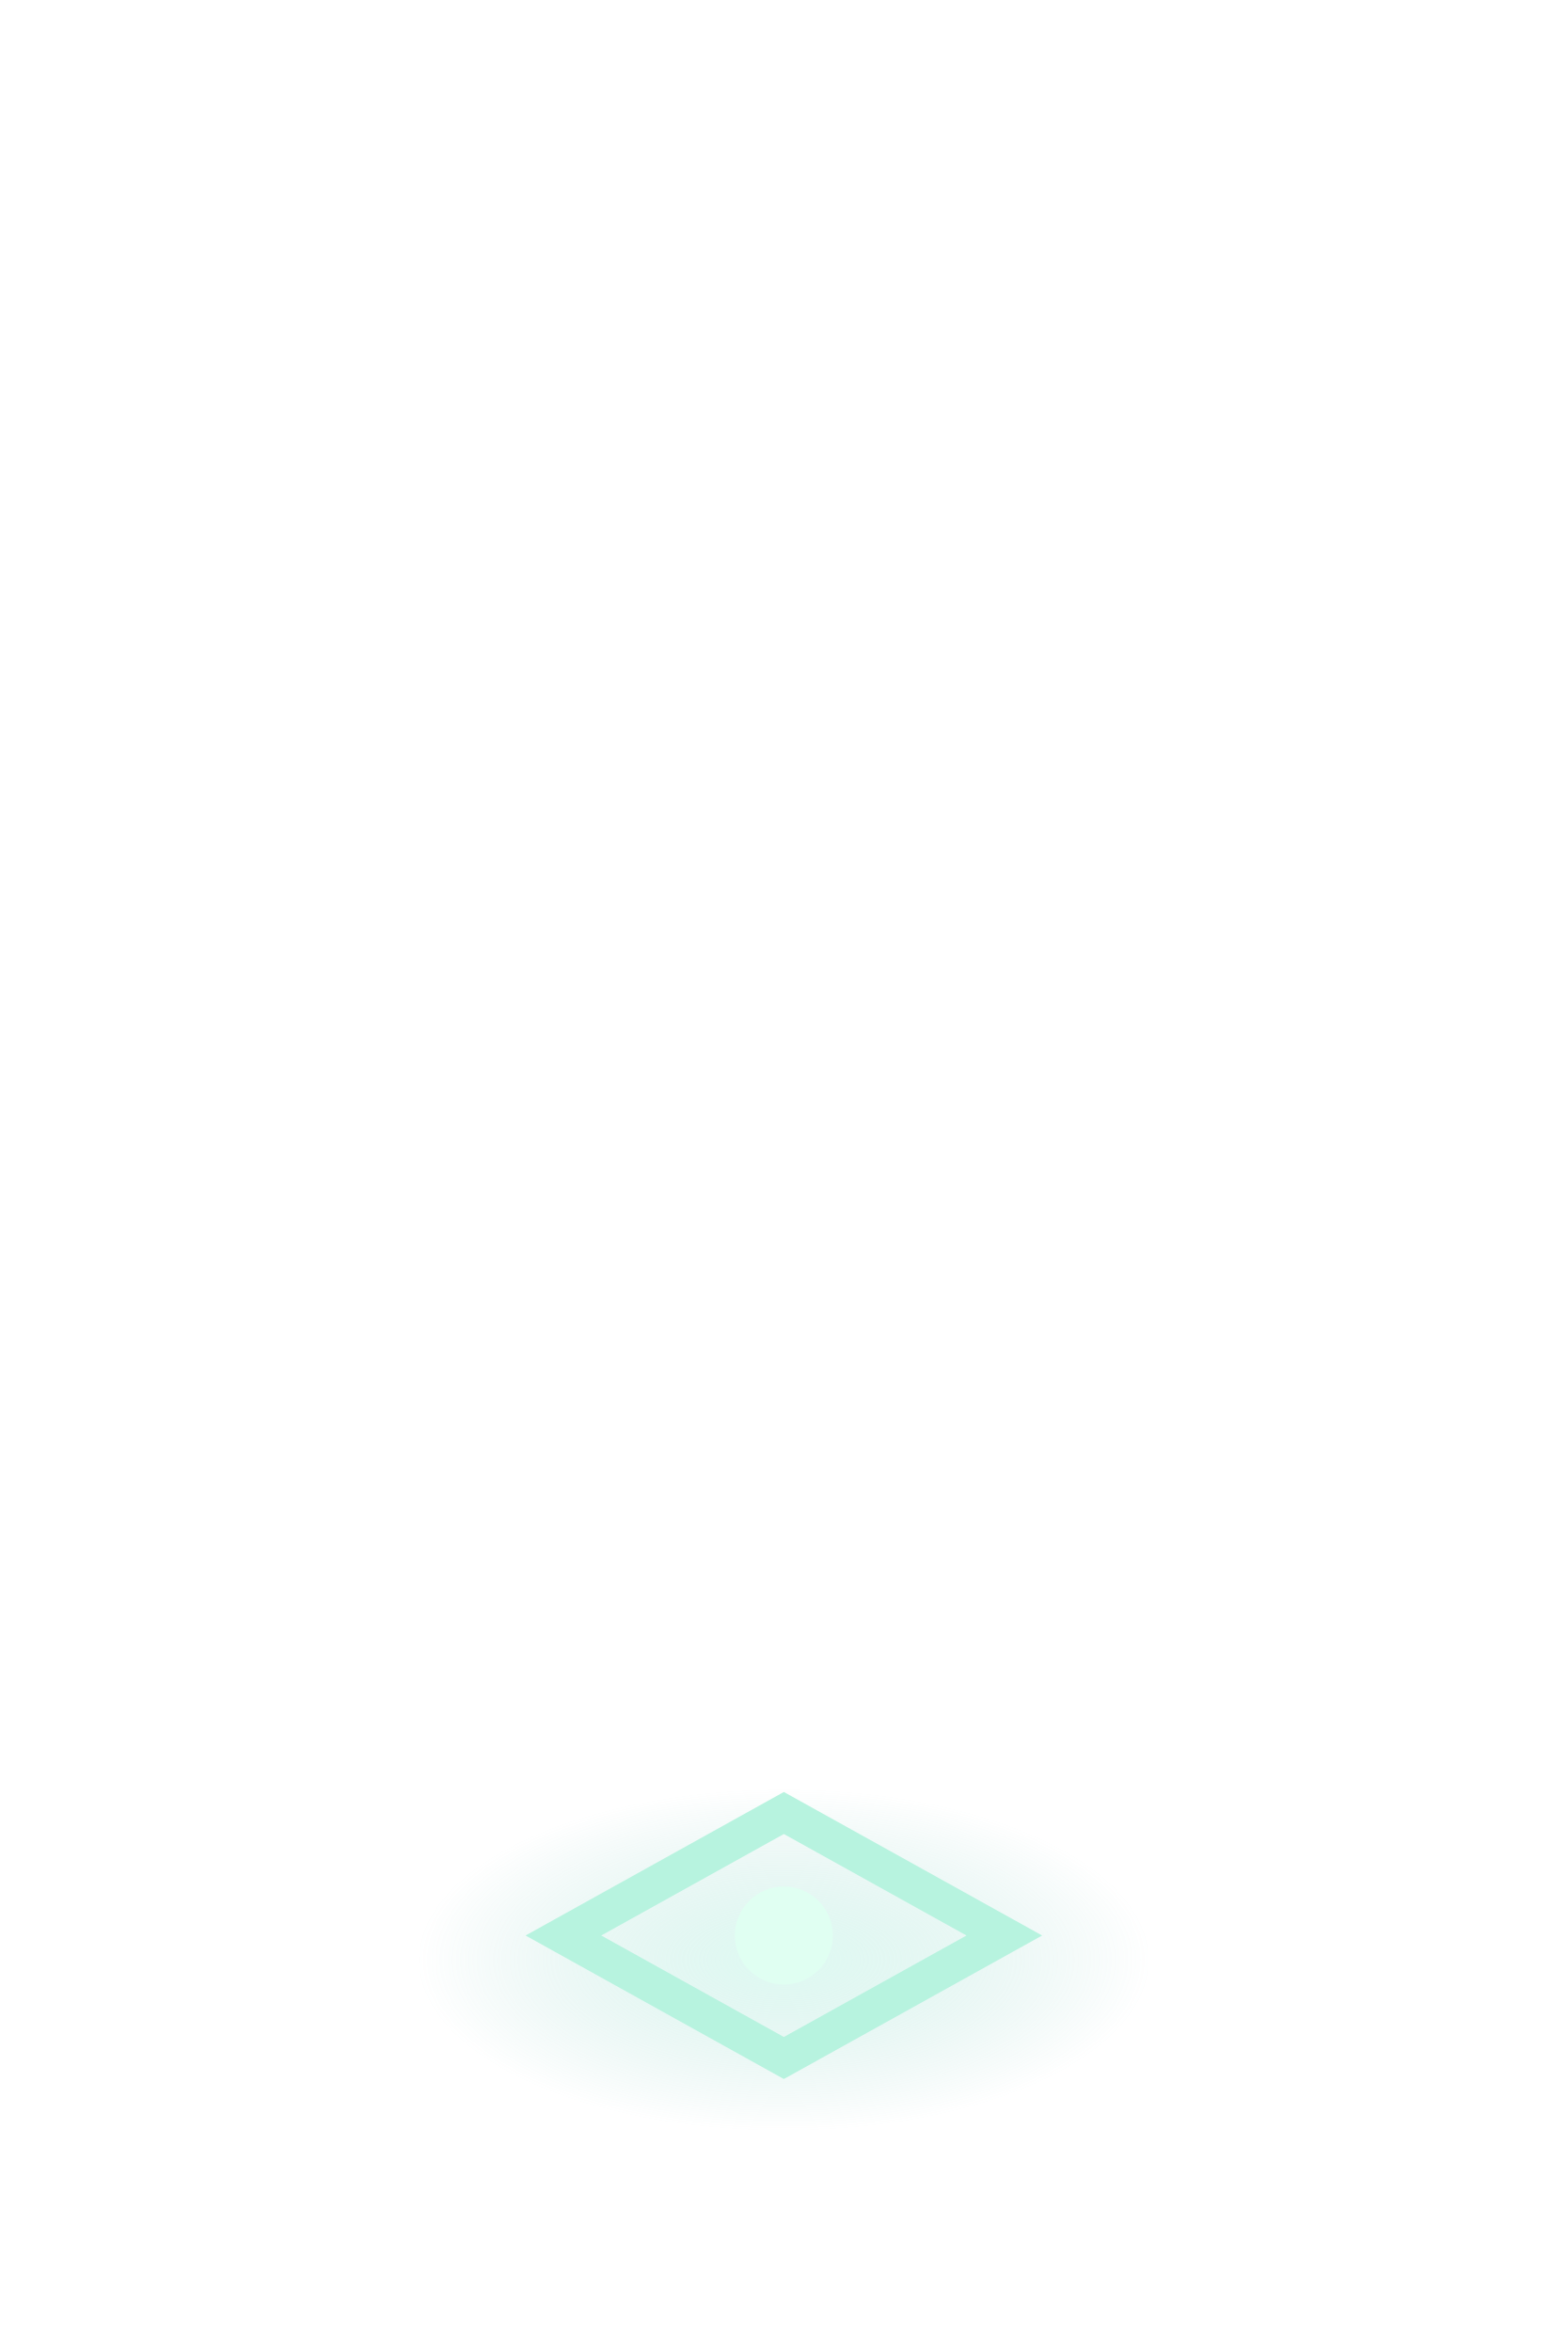
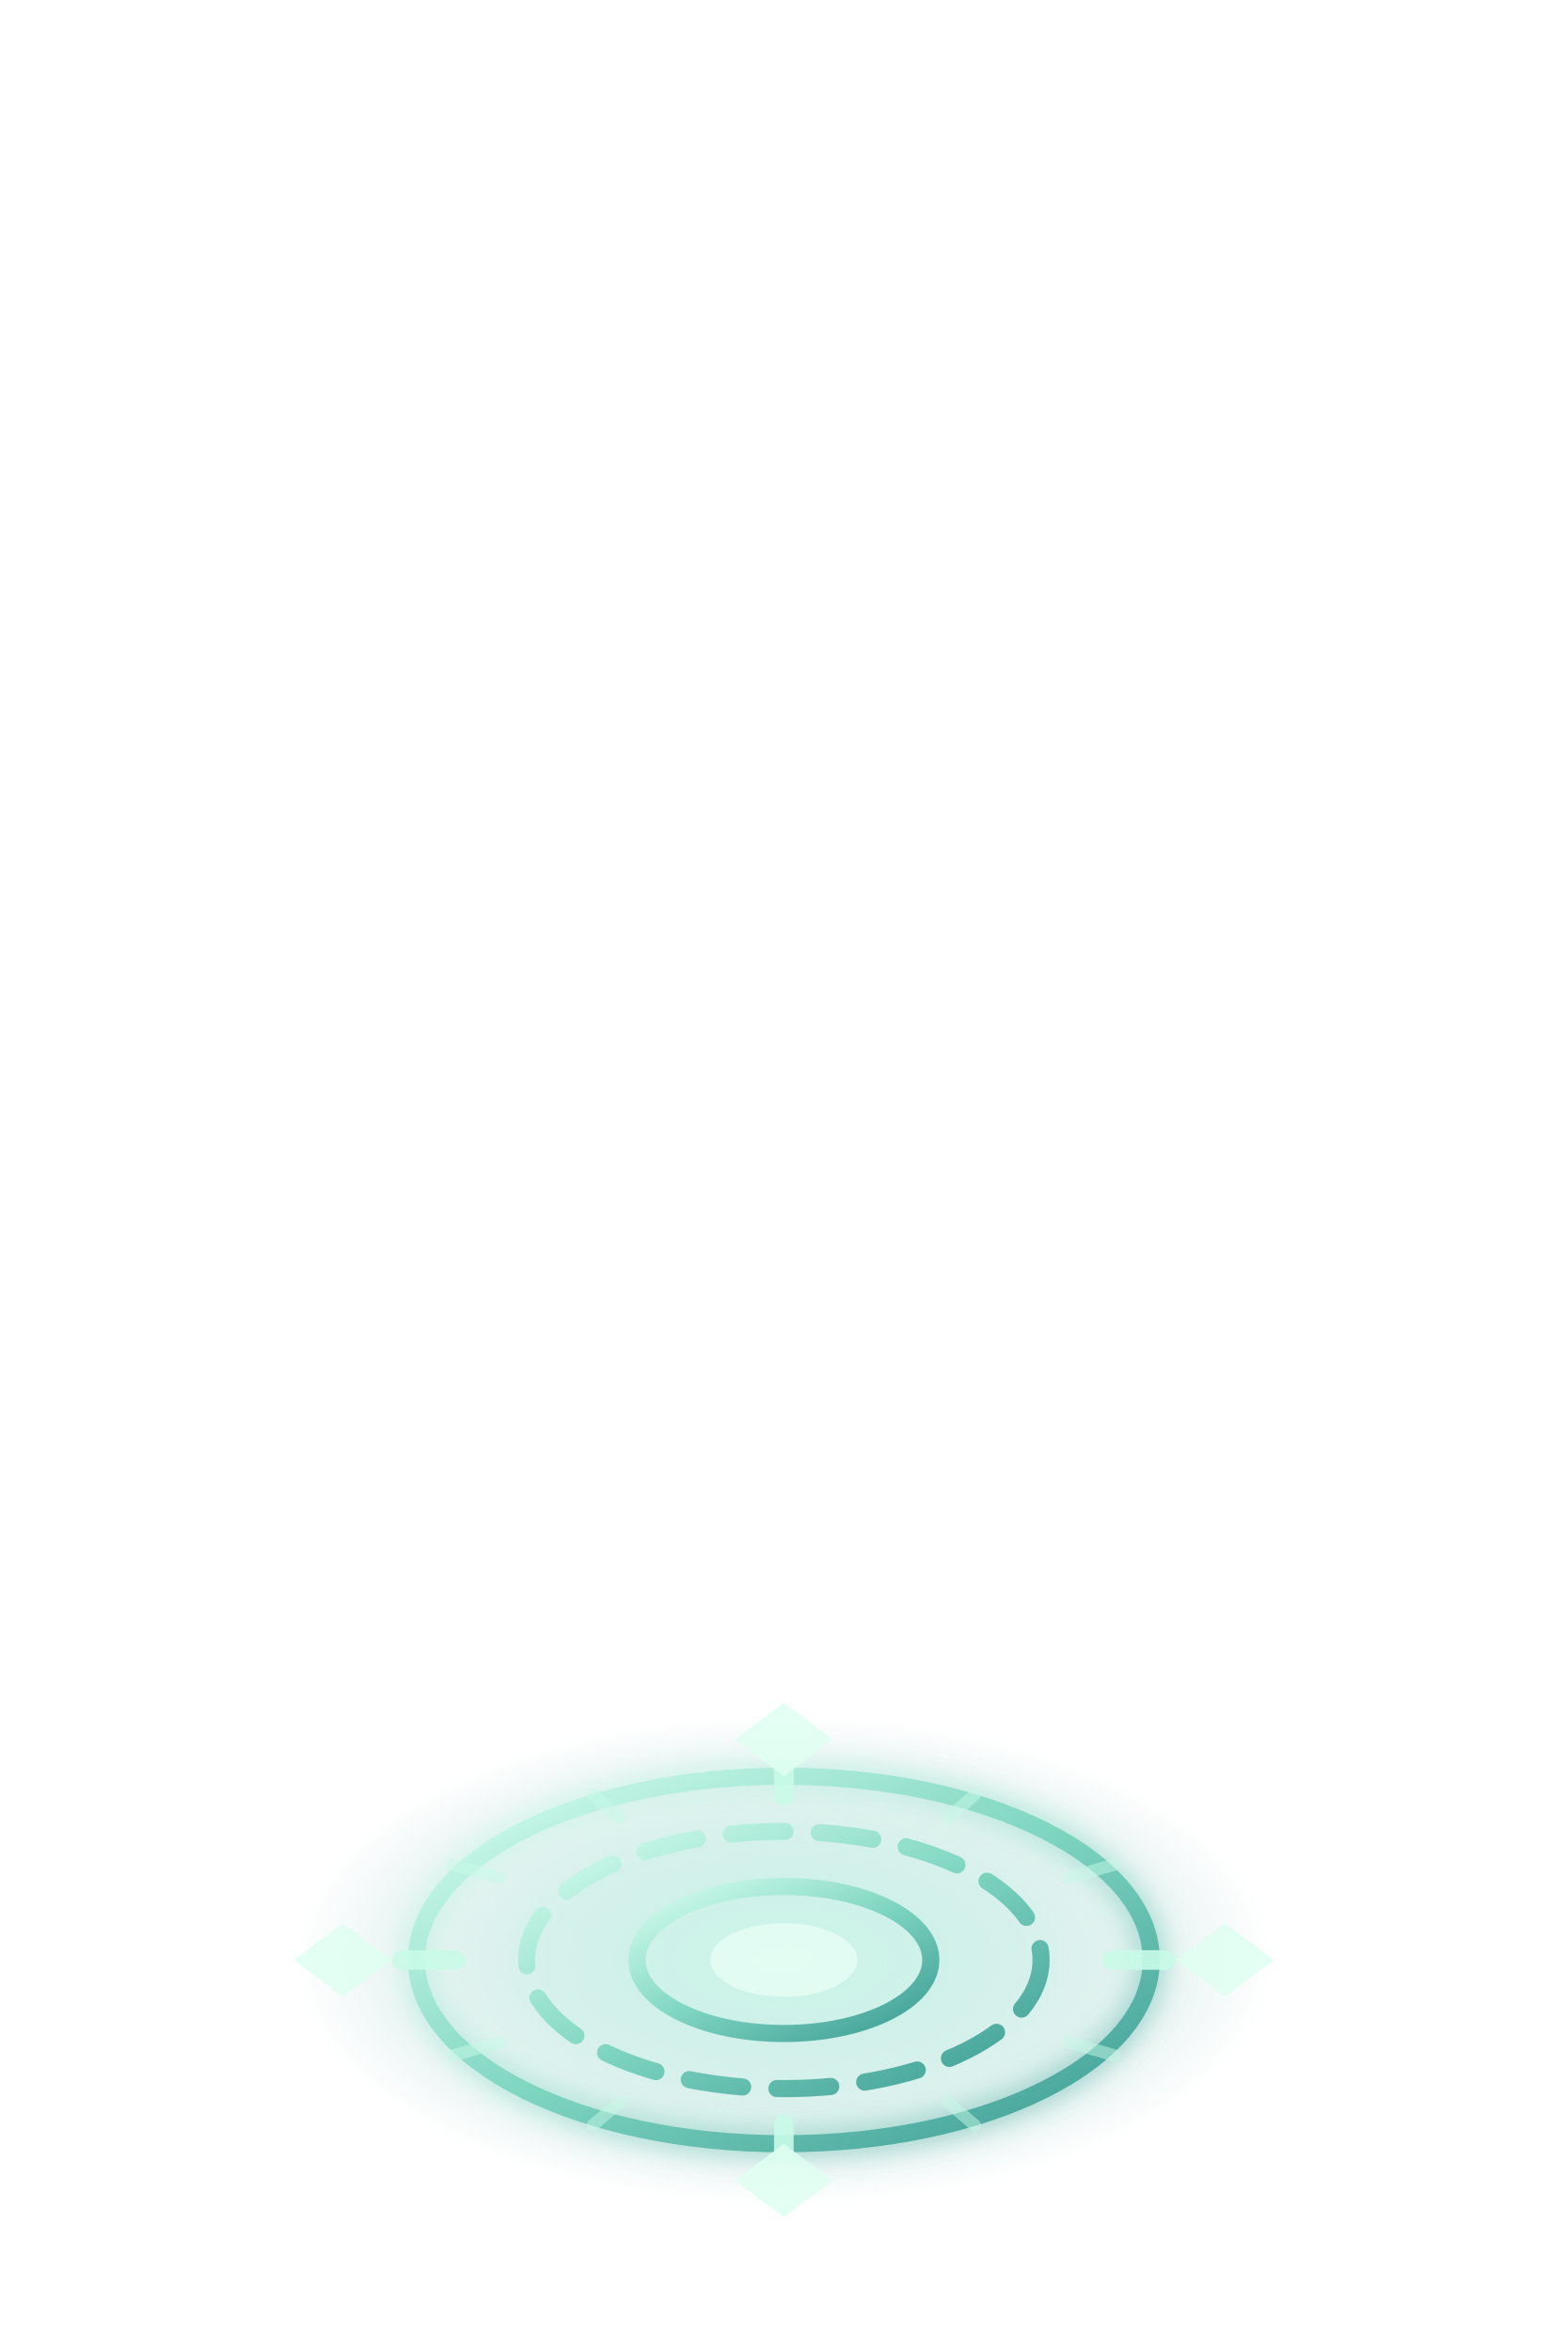
- <svg xmlns="http://www.w3.org/2000/svg" width="64" height="96" viewBox="0 0 64 96">
+ <svg xmlns="http://www.w3.org/2000/svg" width="192" height="288" viewBox="0 0 64 96">
  <defs>
-     <linearGradient id="stone" x2=".6" y2="1">
-       <stop stop-color="#496075" />
-       <stop offset="1" stop-color="#172837" />
+     <linearGradient id="footprint-line" x1="0" y1="0" x2="1" y2="1">
+       <stop offset="0" stop-color="#d9fff1" />
+       <stop offset=".5" stop-color="#7fd6c1" />
+       <stop offset="1" stop-color="#3b9a93" />
    </linearGradient>
-     <linearGradient id="left" x2=".2" y2="1">
-       <stop stop-color="#344a5c" />
-       <stop offset="1" stop-color="#152331" />
-     </linearGradient>
-     <linearGradient id="right" x2="1" y2="1">
-       <stop stop-color="#25394b" />
-       <stop offset="1" stop-color="#0c1825" />
-     </linearGradient>
-     <linearGradient id="cloak" x2=".8" y2="1">
-       <stop stop-color="#99d9ce" />
-       <stop offset=".3" stop-color="#397e80" />
-       <stop offset="1" stop-color="#102d3d" />
-     </linearGradient>
-     <linearGradient id="guard" x2=".5" y2="1">
-       <stop stop-color="#796b70" />
-       <stop offset=".5" stop-color="#443c50" />
-       <stop offset="1" stop-color="#1c2031" />
-     </linearGradient>
-     <linearGradient id="gold" x2=".5" y2="1">
-       <stop stop-color="#fff2bb" />
-       <stop offset=".55" stop-color="#dfa662" />
-       <stop offset="1" stop-color="#72502d" />
-     </linearGradient>
-     <radialGradient id="light">
-       <stop stop-color="#ffe5a4" stop-opacity=".85" />
-       <stop offset=".3" stop-color="#e6b574" stop-opacity=".3" />
-       <stop offset="1" stop-color="#e6b574" stop-opacity="0" />
+     <radialGradient id="footprint-halo" cx=".5" cy=".5" r=".5">
+       <stop offset="0" stop-color="#a6f3dc" stop-opacity=".55" />
+       <stop offset=".6" stop-color="#5fc3b0" stop-opacity=".22" />
+       <stop offset="1" stop-color="#3b9a93" stop-opacity="0" />
    </radialGradient>
-     <radialGradient id="teal">
-       <stop stop-color="#a1f1da" stop-opacity=".35" />
-       <stop offset="1" stop-color="#60b6ac" stop-opacity="0" />
-     </radialGradient>
+     <filter id="footprint-blur" x="-30%" y="-30%" width="160%" height="160%">
+       <feGaussianBlur stdDeviation=".6" />
+     </filter>
  </defs>
-   <ellipse cx="32" cy="80" rx="15" ry="7" fill="url(#teal)" />
-   <path d="m23 79 9-5 9 5-9 5Z" fill="none" stroke="#b7f3df" stroke-width="1.5" />
-   <circle cx="32" cy="79" r="2" fill="#e0fff2" />
+   <ellipse cx="32" cy="80" rx="20" ry="10" fill="url(#footprint-halo)" />
+   <g filter="url(#footprint-blur)" opacity=".8">
+     <ellipse cx="32" cy="80" rx="15" ry="7.5" fill="none" stroke="url(#footprint-line)" stroke-width=".7" stroke-linecap="round" />
+   </g>
+   <ellipse cx="32" cy="80" rx="15" ry="7.5" fill="none" stroke="url(#footprint-line)" stroke-width=".7" stroke-linecap="round" />
+   <ellipse cx="32" cy="80" rx="10.5" ry="5.25" fill="none" stroke="url(#footprint-line)" stroke-width=".7" stroke-dasharray="2.2 1.4" stroke-linecap="round" />
+   <ellipse cx="32" cy="80" rx="6" ry="3" fill="none" stroke="url(#footprint-line)" stroke-width=".7" stroke-linecap="round" />
+   <path d="M45.4 80L47.6 80" stroke="#c9fbe8" stroke-opacity="0.9" stroke-width="0.8" stroke-linecap="round" />
+   <path d="M43.6 83.35L45.51 83.9" stroke="#c9fbe8" stroke-opacity="0.5" stroke-width="0.5" stroke-linecap="round" />
+   <path d="M38.7 85.8L39.8 86.75" stroke="#c9fbe8" stroke-opacity="0.5" stroke-width="0.5" stroke-linecap="round" />
+   <path d="M32 86.7L32 87.8" stroke="#c9fbe8" stroke-opacity="0.9" stroke-width="0.8" stroke-linecap="round" />
+   <path d="M25.3 85.8L24.2 86.75" stroke="#c9fbe8" stroke-opacity="0.5" stroke-width="0.5" stroke-linecap="round" />
+   <path d="M20.4 83.35L18.49 83.9" stroke="#c9fbe8" stroke-opacity="0.5" stroke-width="0.5" stroke-linecap="round" />
+   <path d="M18.6 80L16.4 80" stroke="#c9fbe8" stroke-opacity="0.9" stroke-width="0.8" stroke-linecap="round" />
+   <path d="M20.4 76.65L18.49 76.1" stroke="#c9fbe8" stroke-opacity="0.5" stroke-width="0.5" stroke-linecap="round" />
+   <path d="M25.3 74.2L24.2 73.25" stroke="#c9fbe8" stroke-opacity="0.5" stroke-width="0.5" stroke-linecap="round" />
+   <path d="M32 73.3L32 72.2" stroke="#c9fbe8" stroke-opacity="0.9" stroke-width="0.8" stroke-linecap="round" />
+   <path d="M38.7 74.2L39.8 73.25" stroke="#c9fbe8" stroke-opacity="0.5" stroke-width="0.5" stroke-linecap="round" />
+   <path d="M43.6 76.65L45.51 76.1" stroke="#c9fbe8" stroke-opacity="0.5" stroke-width="0.5" stroke-linecap="round" />
+   <path d="M32 69.5L34 71L32 72.5L30 71Z" fill="#dffff2" opacity=".85" />
+   <path d="M32 87.5L34 89L32 90.5L30 89Z" fill="#dffff2" opacity=".85" />
+   <path d="M14 78.5L16 80L14 81.5L12 80Z" fill="#dffff2" opacity=".85" />
+   <path d="M50 78.5L52 80L50 81.5L48 80Z" fill="#dffff2" opacity=".85" />
+   <ellipse cx="32" cy="80" rx="3" ry="1.5" fill="#ecfff7" opacity=".7" />
</svg>
